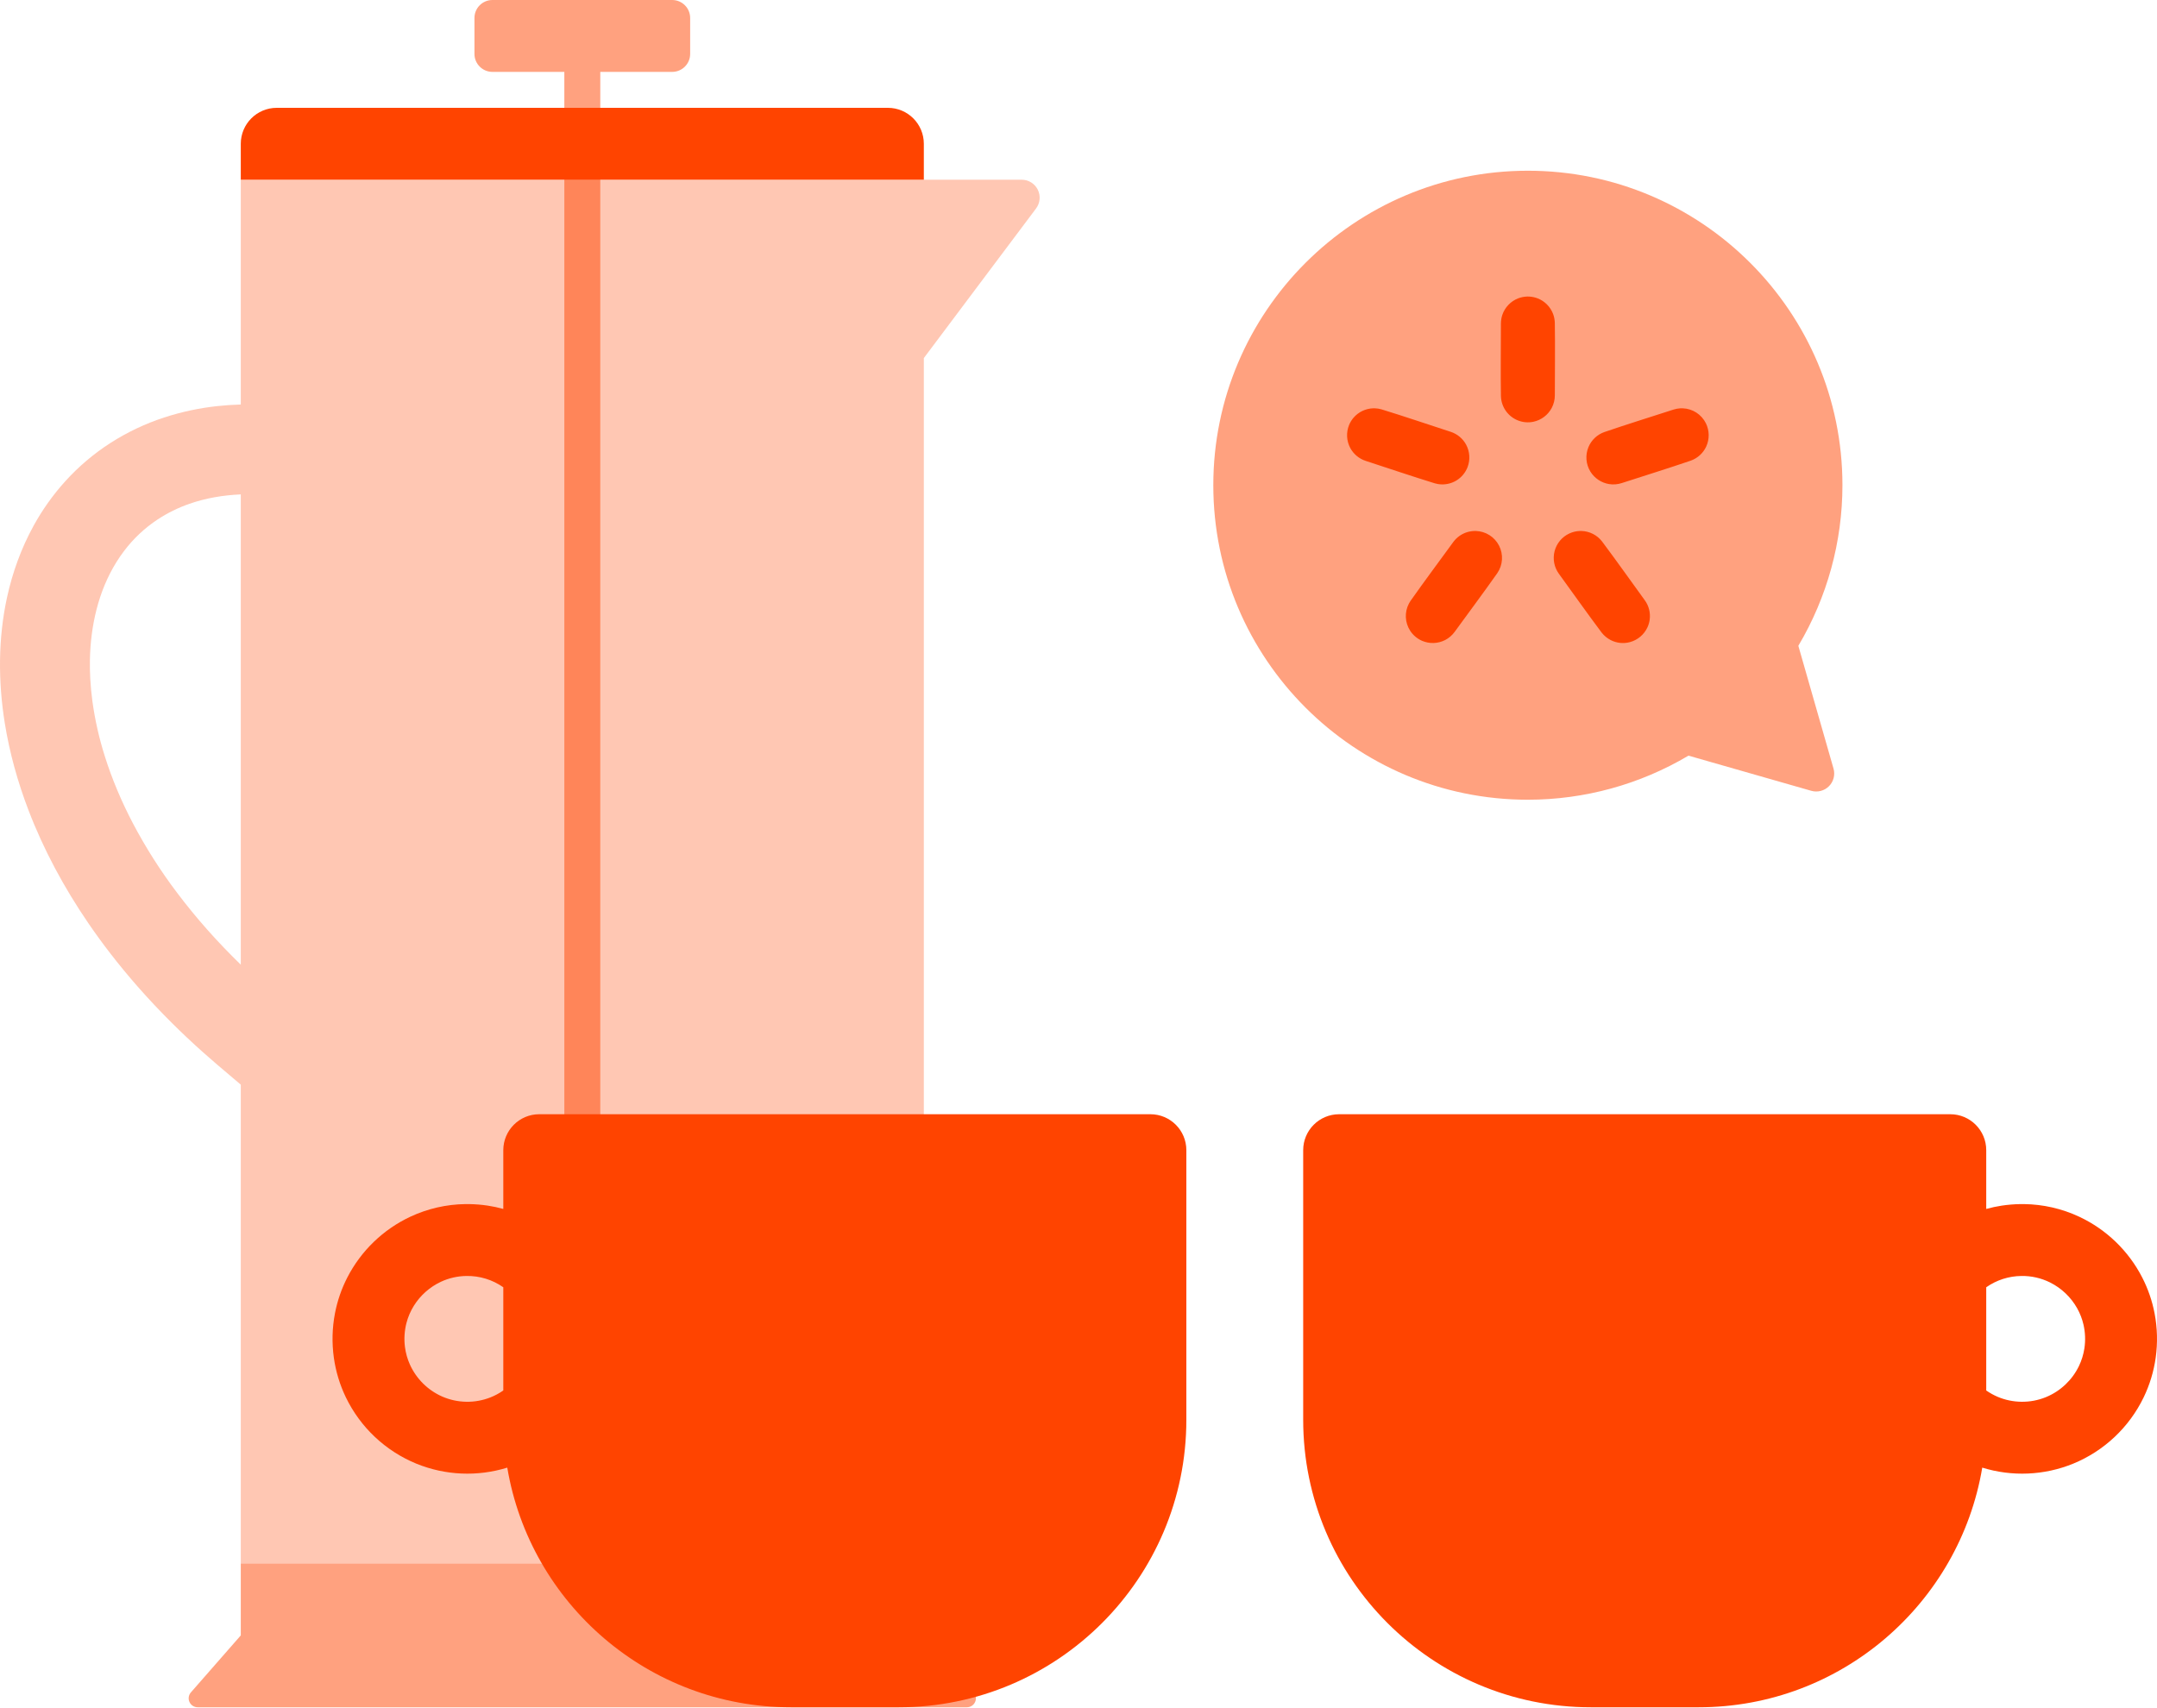
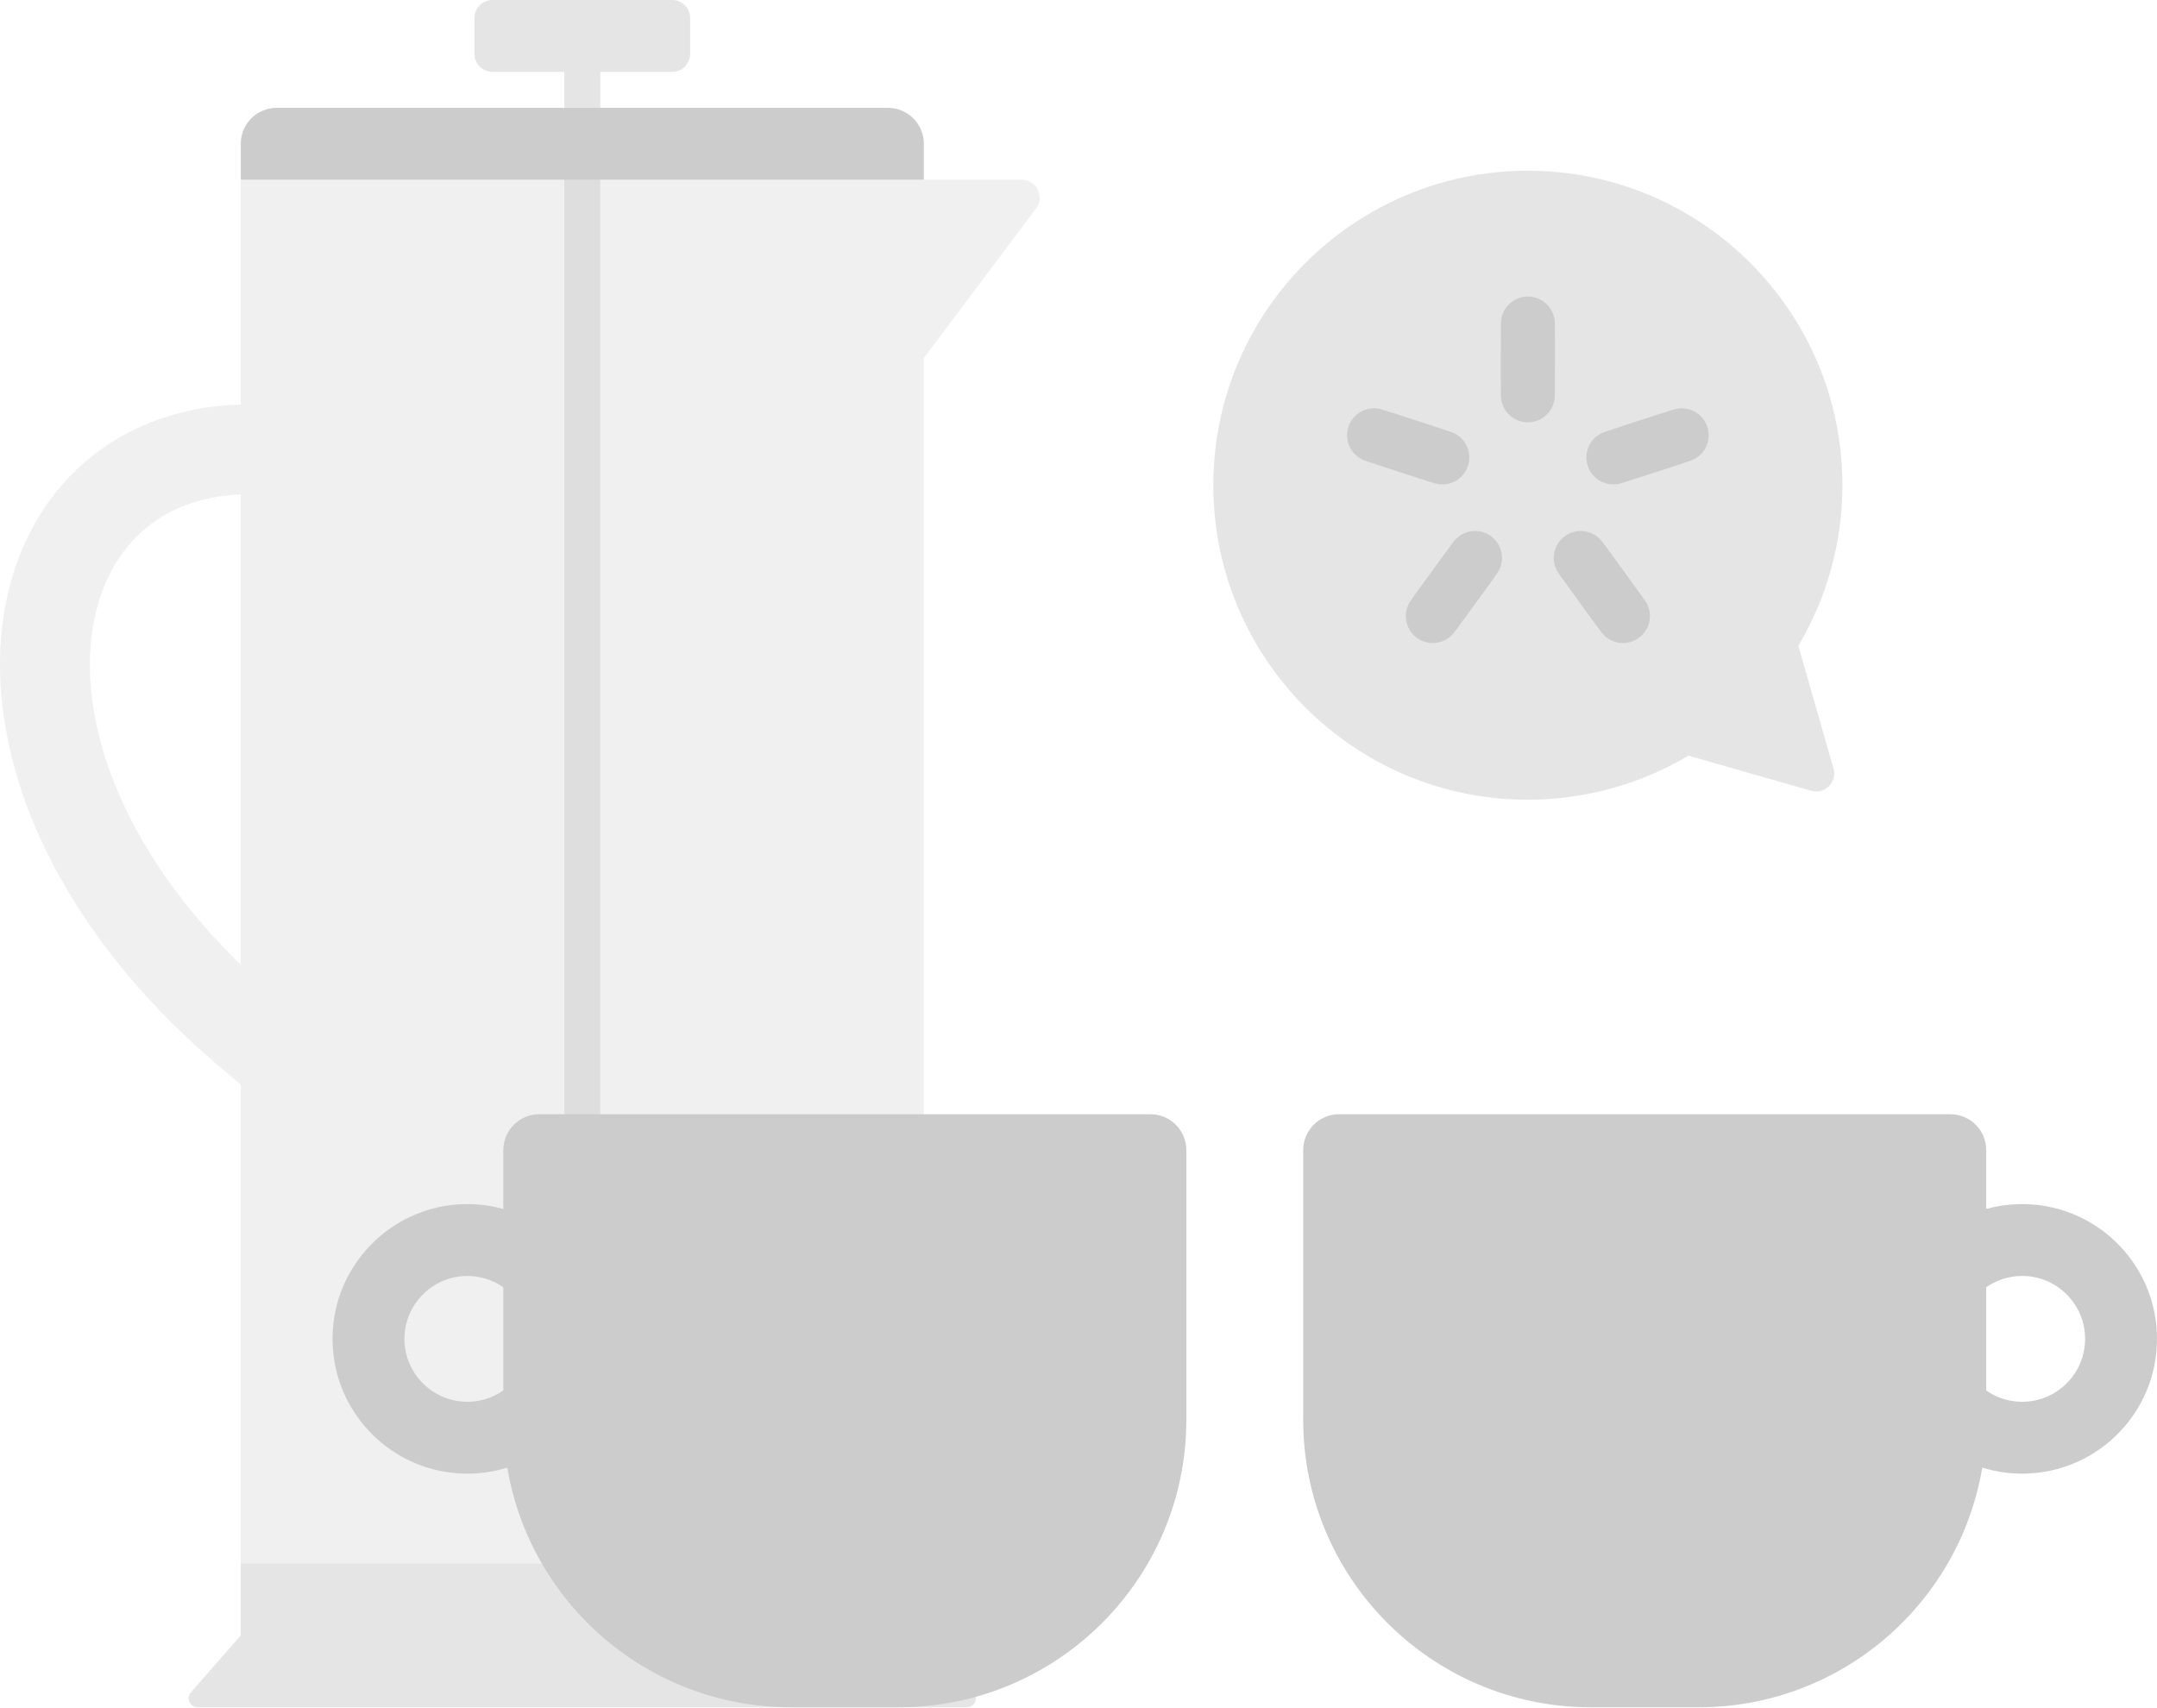
<svg xmlns="http://www.w3.org/2000/svg" viewBox="0 0 240 190" fill-rule="evenodd" clip-rule="evenodd" stroke-linejoin="round" stroke-miterlimit="1.414">
  <path fill="none" d="M0 0h240v190H0z" />
  <clipPath id="a">
    <path d="M0 0h240v190H0z" />
  </clipPath>
-   <g clip-path="url(#a)" fill="#f40">
+   <g clip-path="url(#a)" fill="#ccc">
    <path d="M99.678 20h14a2 2 0 0 1 1.6 3.2l-12.487 16.649V174h-76v-53.291l-2.638-2.238c-.543-.467-1.084-.936-1.618-1.414a87.761 87.761 0 0 1-3.425-3.229 82.347 82.347 0 0 1-3.788-4.028 76.794 76.794 0 0 1-3.066-3.72 70.793 70.793 0 0 1-2.458-3.385C7.134 98.788 4.867 94.6 3.176 90.181c-1.201-3.136-2.111-6.389-2.644-9.706-.742-4.623-.75-9.392.247-13.977.604-2.778 1.579-5.478 2.949-7.971a26.203 26.203 0 0 1 3.531-4.966 25.108 25.108 0 0 1 5.032-4.267 26.124 26.124 0 0 1 5.969-2.831 29.144 29.144 0 0 1 5.914-1.268c.87-.096 1.743-.153 2.617-.179V20h72.887zM26.791 55.021l-.035.001c-1.93.088-3.851.406-5.678 1.044a15.99 15.99 0 0 0-3.543 1.746 15.12 15.12 0 0 0-3.738 3.516c-.3.396-.582.807-.845 1.229-2.021 3.251-2.88 7.112-2.948 10.909-.012.702.002 1.405.041 2.106.046.827.126 1.651.236 2.472a36.785 36.785 0 0 0 1.383 6.122c.808 2.572 1.87 5.061 3.119 7.449a56.416 56.416 0 0 0 4.897 7.708c2.151 2.863 4.545 5.539 7.111 8.034V55.021z" fill-opacity=".3" />
    <path d="M26.791 16c0-2.208 1.792-4 4-4h68c2.208 0 4 1.792 4 4v4h-76v-4z" />
    <path d="M62.791 174V8h-8a2 2 0 0 1-2-2V2a2 2 0 0 1 2-2h20a2 2 0 0 1 2 2v4a2 2 0 0 1-2 2h-8v166h36v8l5.549 6.341a1.002 1.002 0 0 1-.753 1.659H21.995a.999.999 0 0 1-.753-1.659L26.791 182v-8h36z" fill-opacity=".5" />
    <path d="M217 124c2.208 0 4 1.792 4 4v6.541a14.774 14.774 0 0 1 1.717-.368 15.876 15.876 0 0 1 2.089-.172h.388a14.9 14.9 0 0 1 6.142 1.401 15.077 15.077 0 0 1 7.022 6.772 14.863 14.863 0 0 1 1.373 3.988c.312 1.623.353 3.298.123 4.935a14.913 14.913 0 0 1-1.334 4.404 15.064 15.064 0 0 1-7.852 7.39 15.03 15.03 0 0 1-10.111.438C218.017 178.458 204.846 190 189 190h-12c-17.661 0-32-14.339-32-32v-30c0-2.208 1.792-4 4-4h68zm4 30.743c.401.28.831.519 1.281.71.83.351 1.726.535 2.626.546a6.985 6.985 0 0 0 2.732-.513 7.045 7.045 0 0 0 2.187-1.42 7.048 7.048 0 0 0 1.487-2.039 6.925 6.925 0 0 0 .606-1.955 7.092 7.092 0 0 0-.098-2.657 6.914 6.914 0 0 0-.702-1.816 7.106 7.106 0 0 0-3.017-2.876 6.914 6.914 0 0 0-3.194-.722 6.922 6.922 0 0 0-3.908 1.257v11.485zM56 134.541V128c0-2.208 1.792-4 4-4h68c2.208 0 4 1.792 4 4v30c0 17.661-14.339 32-32 32H88c-15.846 0-29.017-11.542-31.557-26.671a15.03 15.03 0 0 1-10.111-.438 15.064 15.064 0 0 1-7.852-7.39 14.913 14.913 0 0 1-1.334-4.404 15.084 15.084 0 0 1 .123-4.935 14.863 14.863 0 0 1 1.373-3.988 15.089 15.089 0 0 1 7.022-6.772 14.9 14.9 0 0 1 6.142-1.401h.388c.7.014 1.397.066 2.089.172.579.089 1.153.211 1.717.368zm0 8.717a6.925 6.925 0 0 0-4.092-1.257 6.893 6.893 0 0 0-2.858.649 7.1 7.1 0 0 0-2.997 2.659 6.93 6.93 0 0 0-.833 1.939 7.094 7.094 0 0 0-.163 2.652 6.88 6.88 0 0 0 .558 1.973 7.074 7.074 0 0 0 3.59 3.547 7.016 7.016 0 0 0 5.356.097c.508-.2.992-.461 1.439-.775v-11.484z" />
    <g>
      <path d="M205 54c0-19.317-15.683-35-35-35s-35 15.683-35 35 15.683 35 35 35a35.003 35.003 0 0 0 17.87-4.906l13.664 3.913a2 2 0 0 0 2.473-2.473l-3.913-13.664A35.003 35.003 0 0 0 205 54z" fill-opacity=".5" />
      <path d="M175.975 59.092a3.005 3.005 0 0 1 2.277 1.164c1.617 2.158 3.17 4.362 4.755 6.543a2.993 2.993 0 0 1 .546 2.167 3.02 3.02 0 0 1-.244.843 3.023 3.023 0 0 1-1.954 1.651 2.986 2.986 0 0 1-2.141-.227 3.028 3.028 0 0 1-1.008-.837c-1.617-2.157-3.171-4.361-4.755-6.542a2.998 2.998 0 0 1 1.156-4.481 2.98 2.98 0 0 1 1.192-.282c.088-.001.087-.001.176.001zm-11.774-.001a3 3 0 0 1 2.399 4.691c-1.553 2.204-3.168 4.363-4.753 6.544a3.028 3.028 0 0 1-1.061.907 3.023 3.023 0 0 1-2.557.083 3.031 3.031 0 0 1-1.326-1.121 3.004 3.004 0 0 1-.142-3.022c.055-.104.116-.204.181-.302 1.553-2.204 3.168-4.363 4.753-6.544a3.02 3.02 0 0 1 1.551-1.106 3.173 3.173 0 0 1 .955-.13zm-11.234-13.652c.127.006.253.015.379.035.125.02.248.049.371.083 2.579.793 5.133 1.666 7.699 2.5a3.01 3.01 0 0 1 1.713 1.428 3.02 3.02 0 0 1 .166 2.487 3.015 3.015 0 0 1-1.256 1.507 3.021 3.021 0 0 1-2.014.395 3.632 3.632 0 0 1-.372-.083c-2.579-.793-5.133-1.666-7.699-2.5a3.011 3.011 0 0 1-1.713-1.428 3.024 3.024 0 0 1-.131-2.576c.122-.293.29-.566.497-.807a3.015 3.015 0 0 1 2.169-1.04c.095-.002.095-.002.191-.001zm34.257.001a2.996 2.996 0 0 1 2.587 1.674 3.02 3.02 0 0 1 .033 2.579 3.009 3.009 0 0 1-1.708 1.567c-2.553.874-5.132 1.669-7.698 2.503a3.014 3.014 0 0 1-1.411.108 3.023 3.023 0 0 1-2.071-1.388 3.01 3.01 0 0 1-.209-2.741 2.994 2.994 0 0 1 1.746-1.654c2.553-.875 5.133-1.67 7.699-2.503.122-.038.243-.071.369-.095.125-.024.25-.037.377-.047.096-.004.19-.005.286-.003zm-17.078-12.436c.325.021.642.083.946.202a3.02 3.02 0 0 1 1.72 1.748c.113.306.171.624.186.949.044 2.699.002 5.398.002 8.097a3.016 3.016 0 0 1-.347 1.401 3.024 3.024 0 0 1-2.026 1.533 2.99 2.99 0 0 1-1.719-.14 3 3 0 0 1-1.906-2.697C166.958 41.398 167 38.699 167 36c.005-.326.052-.645.156-.955a3.022 3.022 0 0 1 1.752-1.839 3.131 3.131 0 0 1 1.043-.206c.098 0 .098 0 .195.004z" />
    </g>
  </g>
</svg>
